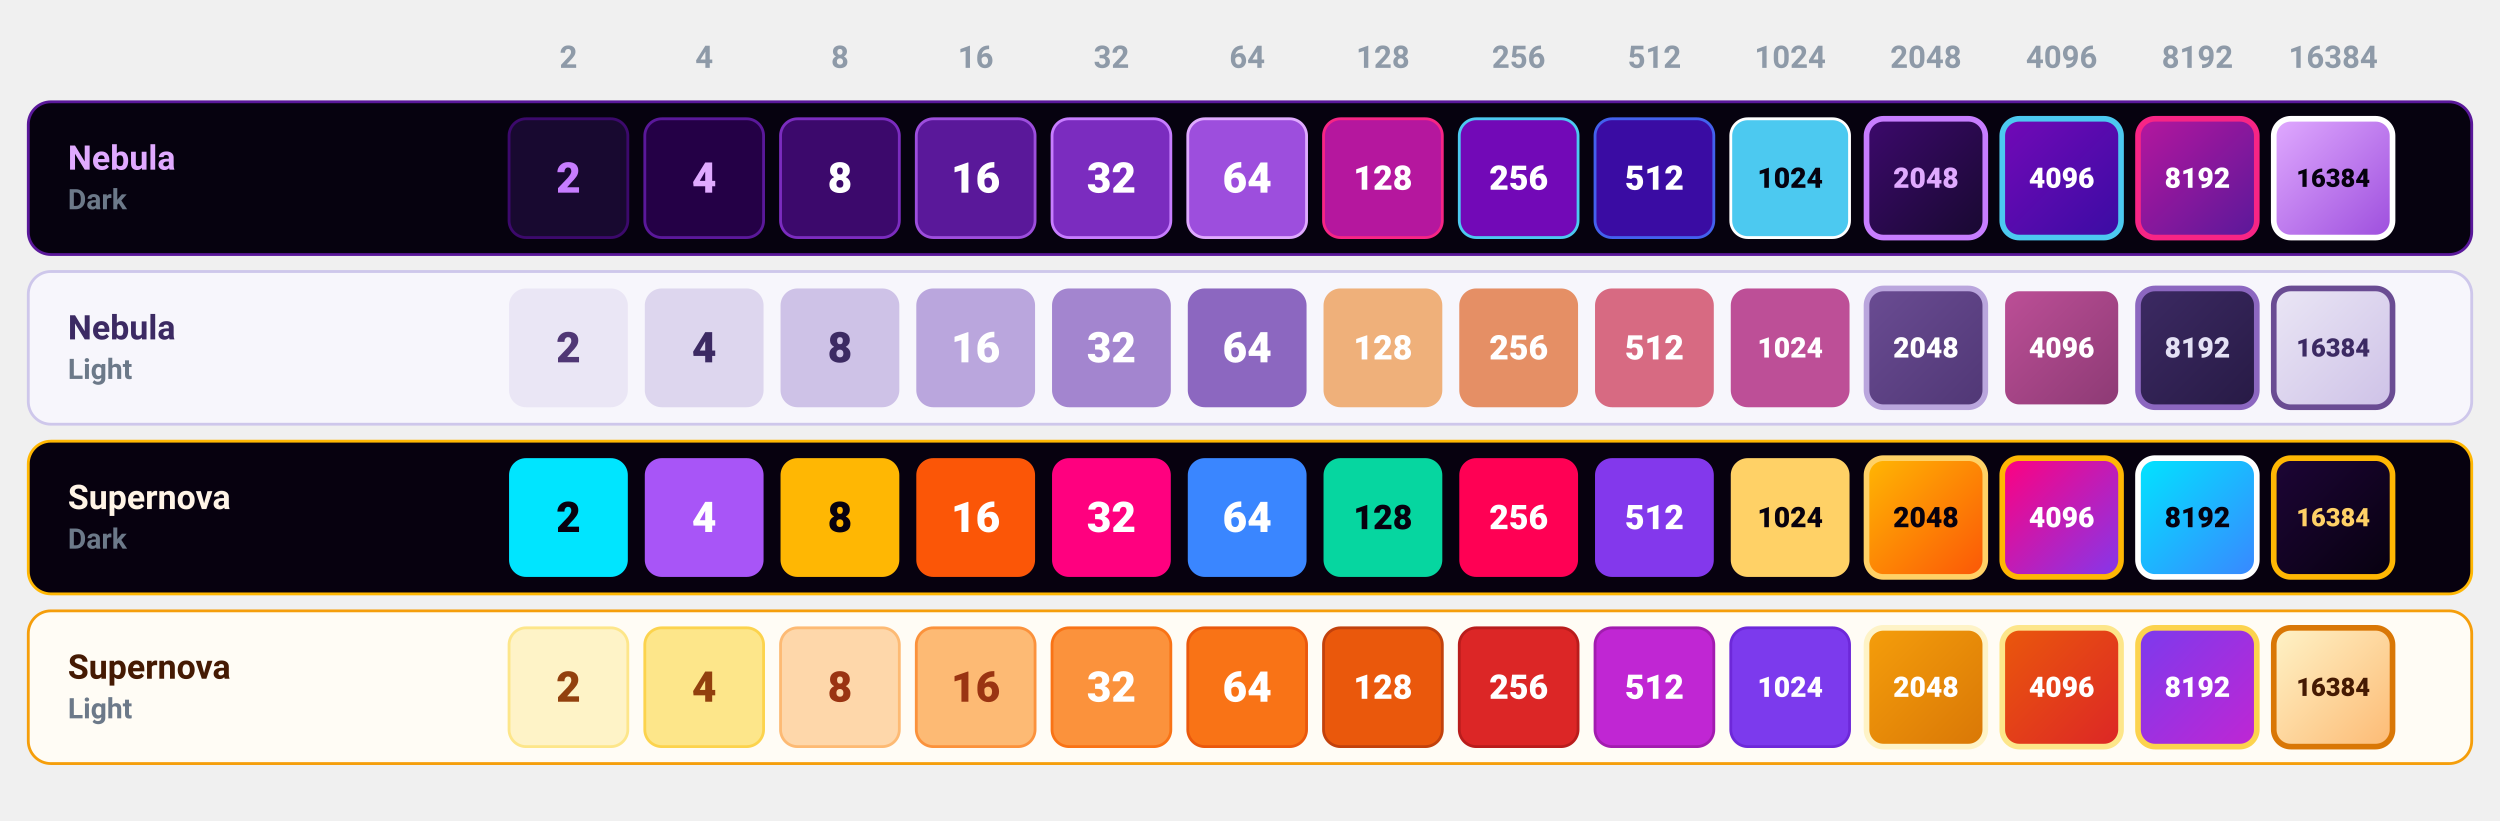
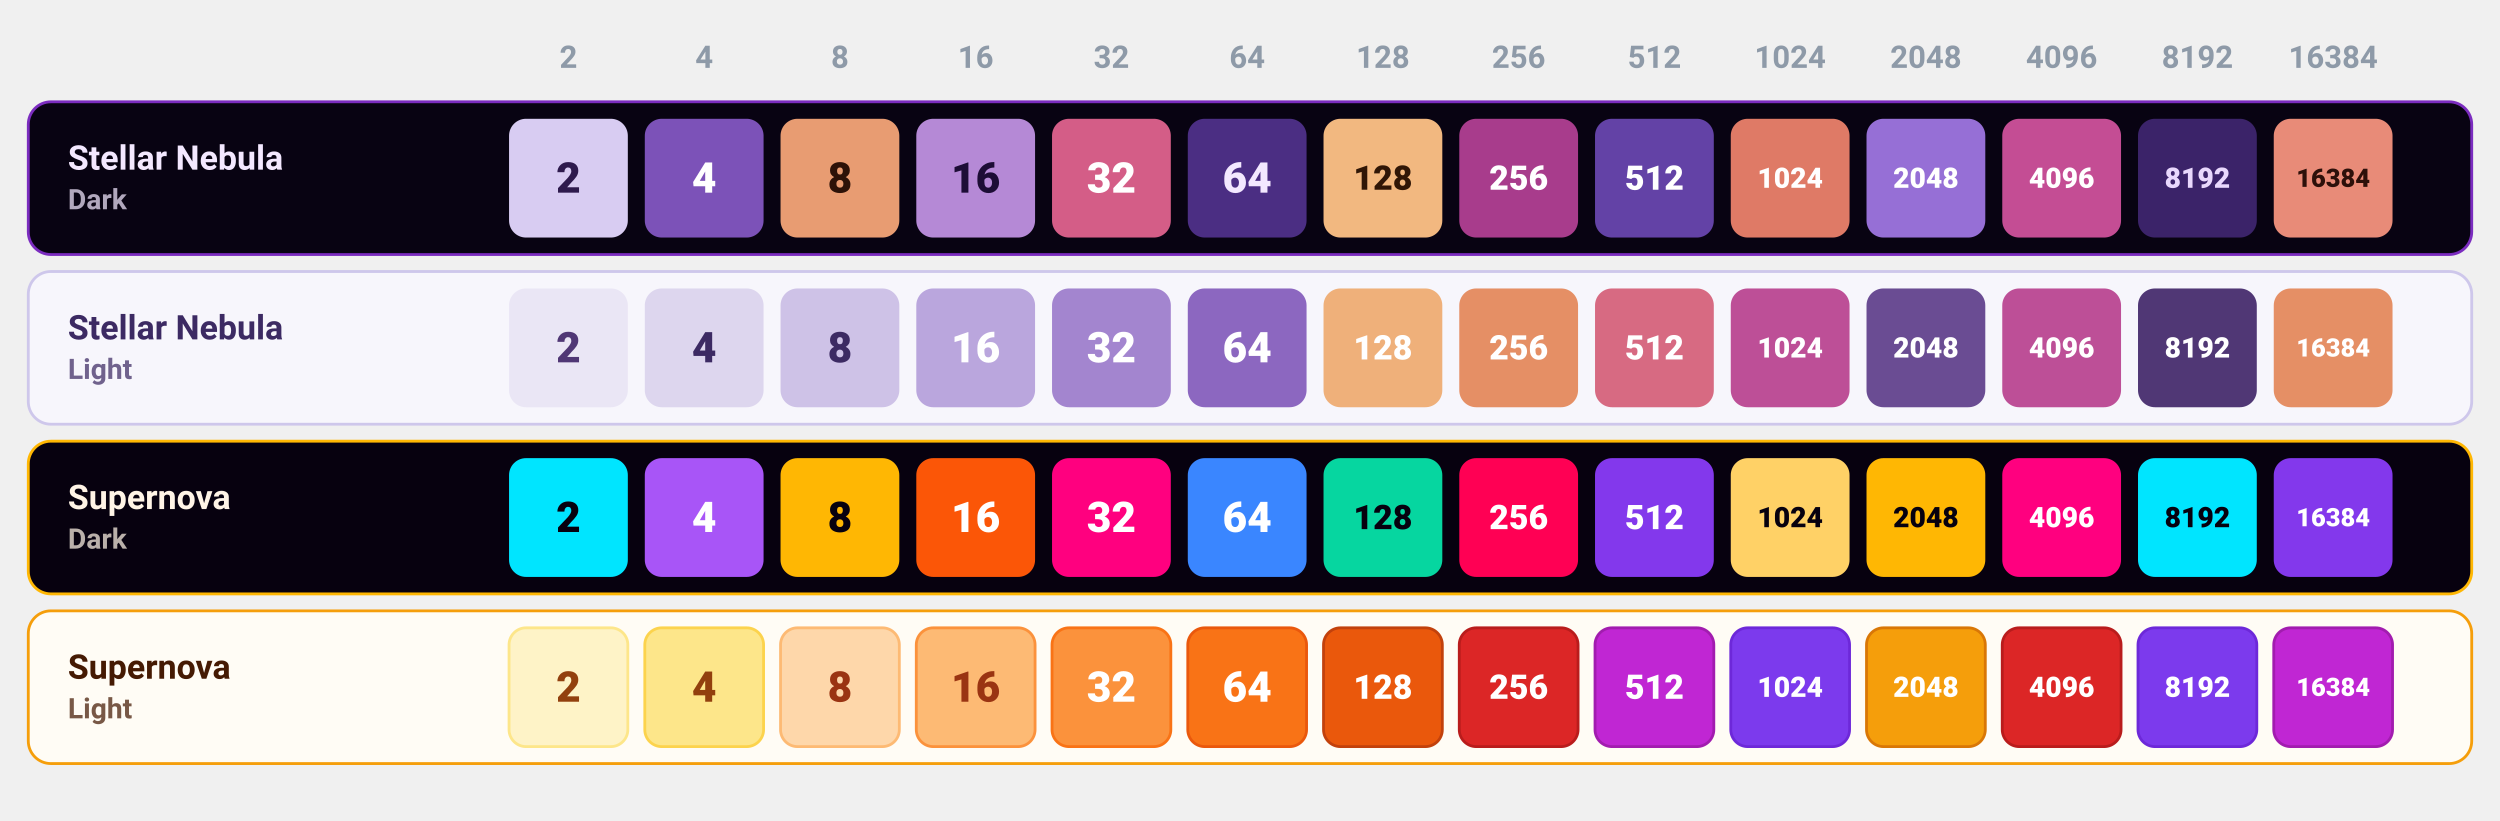
<svg xmlns="http://www.w3.org/2000/svg" viewBox="0 0 884 290" width="100%" height="100%" style="background:#0a0c0e; font-family:-apple-system, BlinkMacSystemFont, 'Segoe UI', Roboto, sans-serif;">
  <style>
    .hdr { fill:#8e9aa8; font-size:11px; font-weight:700; text-anchor:middle; }
    .lbl { font-size:12px; font-weight:700; }
    .sub { font-size:10px; font-weight:600; fill:#6c7989; }
    .val { font-weight:800; text-anchor:middle; dominant-baseline:central; }
    .v2 { font-size:15px; } .v3 { font-size:12px; } .v4 { font-size:10px; } .v5 { font-size:9px; }
  </style>
-   <defs>
-     <linearGradient id="nbd-2048" x1="0%" y1="0%" x2="100%" y2="100%">
-       <stop offset="0%" stop-color="#3c096c" />
-       <stop offset="100%" stop-color="#180930" />
-     </linearGradient>
-     <linearGradient id="nbd-4096" x1="0%" y1="0%" x2="100%" y2="100%">
-       <stop offset="0%" stop-color="#7209b7" />
-       <stop offset="100%" stop-color="#3a0ca3" />
-     </linearGradient>
-     <linearGradient id="nbd-8192" x1="0%" y1="0%" x2="100%" y2="100%">
-       <stop offset="0%" stop-color="#b5179e" />
-       <stop offset="100%" stop-color="#5a189a" />
-     </linearGradient>
-     <linearGradient id="nbd-16384" x1="0%" y1="0%" x2="100%" y2="100%">
-       <stop offset="0%" stop-color="#e0aaff" />
-       <stop offset="100%" stop-color="#9d4edd" />
-     </linearGradient>
-     <linearGradient id="nbl-2048" x1="0%" y1="0%" x2="100%" y2="100%">
-       <stop offset="0%" stop-color="#6a4c93" />
-       <stop offset="100%" stop-color="#503775" />
-     </linearGradient>
-     <linearGradient id="nbl-4096" x1="0%" y1="0%" x2="100%" y2="100%">
-       <stop offset="0%" stop-color="#bd4f97" />
-       <stop offset="100%" stop-color="#8c3a74" />
-     </linearGradient>
-     <linearGradient id="nbl-8192" x1="0%" y1="0%" x2="100%" y2="100%">
-       <stop offset="0%" stop-color="#3c2a63" />
-       <stop offset="100%" stop-color="#271a45" />
-     </linearGradient>
-     <linearGradient id="nbl-16384" x1="0%" y1="0%" x2="100%" y2="100%">
-       <stop offset="0%" stop-color="#eae6f5" />
-       <stop offset="100%" stop-color="#cec2e7" />
-     </linearGradient>
-     <linearGradient id="snd-2048" x1="0%" y1="0%" x2="100%" y2="100%">
-       <stop offset="0%" stop-color="#ffb703" />
-       <stop offset="100%" stop-color="#fb5607" />
-     </linearGradient>
-     <linearGradient id="snd-4096" x1="0%" y1="0%" x2="100%" y2="100%">
-       <stop offset="0%" stop-color="#ff007f" />
-       <stop offset="100%" stop-color="#8338ec" />
-     </linearGradient>
-     <linearGradient id="snd-8192" x1="0%" y1="0%" x2="100%" y2="100%">
-       <stop offset="0%" stop-color="#00e5ff" />
-       <stop offset="100%" stop-color="#3a86ff" />
-     </linearGradient>
-     <linearGradient id="snd-16384" x1="0%" y1="0%" x2="100%" y2="100%">
-       <stop offset="0%" stop-color="#1d0536" />
-       <stop offset="100%" stop-color="#07010f" />
-     </linearGradient>
-     <linearGradient id="snl-2048" x1="0%" y1="0%" x2="100%" y2="100%">
-       <stop offset="0%" stop-color="#f59e0b" />
-       <stop offset="100%" stop-color="#d97706" />
-     </linearGradient>
-     <linearGradient id="snl-4096" x1="0%" y1="0%" x2="100%" y2="100%">
-       <stop offset="0%" stop-color="#ea580c" />
-       <stop offset="100%" stop-color="#dc2626" />
-     </linearGradient>
-     <linearGradient id="snl-8192" x1="0%" y1="0%" x2="100%" y2="100%">
-       <stop offset="0%" stop-color="#7c3aed" />
-       <stop offset="100%" stop-color="#c026d3" />
-     </linearGradient>
-     <linearGradient id="snl-16384" x1="0%" y1="0%" x2="100%" y2="100%">
-       <stop offset="0%" stop-color="#fef3c7" />
-       <stop offset="100%" stop-color="#fdba74" />
-     </linearGradient>
-   </defs>
  <g transform="translate(180, 24)">
    <text x="21" class="hdr">2</text>
    <text x="69" class="hdr">4</text>
    <text x="117" class="hdr">8</text>
    <text x="165" class="hdr">16</text>
    <text x="213" class="hdr">32</text>
    <text x="261" class="hdr">64</text>
    <text x="309" class="hdr">128</text>
    <text x="357" class="hdr">256</text>
    <text x="405" class="hdr">512</text>
    <text x="453" class="hdr">1024</text>
    <text x="501" class="hdr">2048</text>
    <text x="549" class="hdr">4096</text>
    <text x="597" class="hdr">8192</text>
    <text x="645" class="hdr">16384</text>
  </g>
  <g transform="translate(10, 36)">
-     <rect width="864" height="54" rx="8" fill="#06020f" stroke="#5a189a" stroke-width="1" />
-     <text x="14" y="24" fill="#e0aaff" class="lbl">Nebula</text>
-     <text x="14" y="38" class="sub">Dark</text>
+     <rect width="864" height="54" rx="8" fill="#080312" stroke="#7b2cbf" stroke-width="1" />
+     <text x="14" y="24" fill="#f3e8ff" class="lbl">Stellar Nebula</text>
+     <text x="14" y="38" class="sub" style="fill:#f3e8ff;" fill-opacity="0.72">Dark</text>
    <g transform="translate(170, 6)">
-       <rect x="0" width="42" height="42" rx="6" fill="#180930" stroke="#3c096c" />
-       <text x="21" y="21" fill="#c77dff" class="val v2">2</text>
-       <rect x="48" width="42" height="42" rx="6" fill="#240046" stroke="#5a189a" />
-       <text x="69" y="21" fill="#e0aaff" class="val v2">4</text>
-       <rect x="96" width="42" height="42" rx="6" fill="#3c096c" stroke="#7b2cbf" />
-       <text x="117" y="21" fill="#ffffff" class="val v2">8</text>
-       <rect x="144" width="42" height="42" rx="6" fill="#5a189a" stroke="#9d4edd" />
-       <text x="165" y="21" fill="#ffffff" class="val v2">16</text>
-       <rect x="192" width="42" height="42" rx="6" fill="#7b2cbf" stroke="#c77dff" />
+       <rect x="0" width="42" height="42" rx="6" fill="#d8ccf2" />
+       <text x="21" y="21" fill="#2e1a4d" class="val v2">2</text>
+       <rect x="48" width="42" height="42" rx="6" fill="#7c52b8" />
+       <text x="69" y="21" fill="#ffffff" class="val v2">4</text>
+       <rect x="96" width="42" height="42" rx="6" fill="#e89c72" />
+       <text x="117" y="21" fill="#2d1208" class="val v2">8</text>
+       <rect x="144" width="42" height="42" rx="6" fill="#b589d6" />
+       <text x="165" y="21" fill="#1d0d36" class="val v2">16</text>
+       <rect x="192" width="42" height="42" rx="6" fill="#d45d87" />
      <text x="213" y="21" fill="#ffffff" class="val v2">32</text>
-       <rect x="240" width="42" height="42" rx="6" fill="#9d4edd" stroke="#e0aaff" />
-       <text x="261" y="21" fill="#ffffff" class="val v2">64</text>
-       <rect x="288" width="42" height="42" rx="6" fill="#b5179e" stroke="#f72585" />
-       <text x="309" y="21" fill="#ffffff" class="val v3">128</text>
-       <rect x="336" width="42" height="42" rx="6" fill="#7209b7" stroke="#4cc9f0" />
+       <rect x="240" width="42" height="42" rx="6" fill="#4b2e83" />
+       <text x="261" y="21" fill="#f3e8ff" class="val v2">64</text>
+       <rect x="288" width="42" height="42" rx="6" fill="#f2b880" />
+       <text x="309" y="21" fill="#301606" class="val v3">128</text>
+       <rect x="336" width="42" height="42" rx="6" fill="#a83c8c" />
      <text x="357" y="21" fill="#ffffff" class="val v3">256</text>
-       <rect x="384" width="42" height="42" rx="6" fill="#3a0ca3" stroke="#4361ee" />
+       <rect x="384" width="42" height="42" rx="6" fill="#6342a6" />
      <text x="405" y="21" fill="#ffffff" class="val v3">512</text>
-       <rect x="432" width="42" height="42" rx="6" fill="#4cc9f0" stroke="#ffffff" />
-       <text x="453" y="21" fill="#06020f" class="val v4">1024</text>
-       <rect x="480" width="42" height="42" rx="6" fill="url(#nbd-2048)" stroke="#c77dff" stroke-width="2" />
-       <text x="501" y="21" fill="#e0aaff" class="val v4">2048</text>
-       <rect x="528" width="42" height="42" rx="6" fill="url(#nbd-4096)" stroke="#4cc9f0" stroke-width="2" />
+       <rect x="432" width="42" height="42" rx="6" fill="#df7a66" />
+       <text x="453" y="21" fill="#ffffff" class="val v4">1024</text>
+       <rect x="480" width="42" height="42" rx="6" fill="#966fd6" />
+       <text x="501" y="21" fill="#ffffff" class="val v4">2048</text>
+       <rect x="528" width="42" height="42" rx="6" fill="#c44d94" />
      <text x="549" y="21" fill="#ffffff" class="val v4">4096</text>
-       <rect x="576" width="42" height="42" rx="6" fill="url(#nbd-8192)" stroke="#f72585" stroke-width="2" />
-       <text x="597" y="21" fill="#ffffff" class="val v4">8192</text>
-       <rect x="624" width="42" height="42" rx="6" fill="url(#nbd-16384)" stroke="#ffffff" stroke-width="2" />
-       <text x="645" y="21" fill="#06020f" class="val v5">16384</text>
+       <rect x="576" width="42" height="42" rx="6" fill="#3b2369" />
+       <text x="597" y="21" fill="#e9d8fd" class="val v4">8192</text>
+       <rect x="624" width="42" height="42" rx="6" fill="#e88b78" />
+       <text x="645" y="21" fill="#2d100a" class="val v5">16384</text>
    </g>
  </g>
  <g transform="translate(10, 96)">
    <rect width="864" height="54" rx="8" fill="#f7f6fc" stroke="#cec7eb" stroke-width="1" />
-     <text x="14" y="24" fill="#3c2a63" class="lbl">Nebula</text>
-     <text x="14" y="38" class="sub">Light</text>
+     <text x="14" y="24" fill="#3c2a63" class="lbl">Stellar Nebula</text>
+     <text x="14" y="38" class="sub" style="fill:#3c2a63;" fill-opacity="0.72">Light</text>
    <g transform="translate(170, 6)">
      <rect x="0" width="42" height="42" rx="6" fill="#eae6f5" />
      <text x="21" y="21" fill="#503775" class="val v2">2</text>
      <rect x="48" width="42" height="42" rx="6" fill="#ddd6ee" />
      <text x="69" y="21" fill="#3c2a63" class="val v2">4</text>
      <rect x="96" width="42" height="42" rx="6" fill="#cec2e7" />
      <text x="117" y="21" fill="#3c2a63" class="val v2">8</text>
      <rect x="144" width="42" height="42" rx="6" fill="#baa6dd" />
      <text x="165" y="21" fill="#ffffff" class="val v2">16</text>
      <rect x="192" width="42" height="42" rx="6" fill="#a385cf" />
      <text x="213" y="21" fill="#ffffff" class="val v2">32</text>
      <rect x="240" width="42" height="42" rx="6" fill="#8c67c0" />
      <text x="261" y="21" fill="#ffffff" class="val v2">64</text>
      <rect x="288" width="42" height="42" rx="6" fill="#efb07a" />
      <text x="309" y="21" fill="#ffffff" class="val v3">128</text>
      <rect x="336" width="42" height="42" rx="6" fill="#e58f65" />
      <text x="357" y="21" fill="#ffffff" class="val v3">256</text>
      <rect x="384" width="42" height="42" rx="6" fill="#d76a82" />
      <text x="405" y="21" fill="#ffffff" class="val v3">512</text>
      <rect x="432" width="42" height="42" rx="6" fill="#bd4f97" />
      <text x="453" y="21" fill="#ffffff" class="val v4">1024</text>
-       <rect x="480" width="42" height="42" rx="6" fill="url(#nbl-2048)" stroke="#baa6dd" stroke-width="2" />
+       <rect x="480" width="42" height="42" rx="6" fill="#6a4c93" />
      <text x="501" y="21" fill="#ffffff" class="val v4">2048</text>
-       <rect x="528" width="42" height="42" rx="6" fill="url(#nbl-4096)" stroke="#f7f6fc" stroke-width="2" />
+       <rect x="528" width="42" height="42" rx="6" fill="#bd4f97" />
      <text x="549" y="21" fill="#ffffff" class="val v4">4096</text>
-       <rect x="576" width="42" height="42" rx="6" fill="url(#nbl-8192)" stroke="#8c67c0" stroke-width="2" />
-       <text x="597" y="21" fill="#e4e1f5" class="val v4">8192</text>
-       <rect x="624" width="42" height="42" rx="6" fill="url(#nbl-16384)" stroke="#6a4c93" stroke-width="2" />
-       <text x="645" y="21" fill="#3c2a63" class="val v5">16384</text>
+       <rect x="576" width="42" height="42" rx="6" fill="#503775" />
+       <text x="597" y="21" fill="#ffffff" class="val v4">8192</text>
+       <rect x="624" width="42" height="42" rx="6" fill="#e58f65" />
+       <text x="645" y="21" fill="#ffffff" class="val v5">16384</text>
    </g>
  </g>
  <g transform="translate(10, 156)">
    <rect width="864" height="54" rx="8" fill="#07010f" stroke="#ffb703" stroke-width="1" />
    <text x="14" y="24" fill="#fff4e6" class="lbl">Supernova</text>
-     <text x="14" y="38" class="sub">Dark</text>
+     <text x="14" y="38" class="sub" style="fill:#fff4e6;" fill-opacity="0.72">Dark</text>
    <g transform="translate(170, 6)">
      <rect x="0" width="42" height="42" rx="6" fill="#00e5ff" />
      <text x="21" y="21" fill="#07010f" class="val v2">2</text>
      <rect x="48" width="42" height="42" rx="6" fill="#a855f7" />
      <text x="69" y="21" fill="#ffffff" class="val v2">4</text>
      <rect x="96" width="42" height="42" rx="6" fill="#ffb703" />
      <text x="117" y="21" fill="#07010f" class="val v2">8</text>
      <rect x="144" width="42" height="42" rx="6" fill="#fb5607" />
      <text x="165" y="21" fill="#ffffff" class="val v2">16</text>
      <rect x="192" width="42" height="42" rx="6" fill="#ff007f" />
      <text x="213" y="21" fill="#ffffff" class="val v2">32</text>
      <rect x="240" width="42" height="42" rx="6" fill="#3a86ff" />
      <text x="261" y="21" fill="#ffffff" class="val v2">64</text>
      <rect x="288" width="42" height="42" rx="6" fill="#06d6a0" />
      <text x="309" y="21" fill="#07010f" class="val v3">128</text>
      <rect x="336" width="42" height="42" rx="6" fill="#ff0054" />
      <text x="357" y="21" fill="#ffffff" class="val v3">256</text>
      <rect x="384" width="42" height="42" rx="6" fill="#8338ec" />
      <text x="405" y="21" fill="#ffffff" class="val v3">512</text>
      <rect x="432" width="42" height="42" rx="6" fill="#ffd166" />
      <text x="453" y="21" fill="#07010f" class="val v4">1024</text>
-       <rect x="480" width="42" height="42" rx="6" fill="url(#snd-2048)" stroke="#ffd166" stroke-width="2" />
+       <rect x="480" width="42" height="42" rx="6" fill="#ffb703" />
      <text x="501" y="21" fill="#07010f" class="val v4">2048</text>
-       <rect x="528" width="42" height="42" rx="6" fill="url(#snd-4096)" stroke="#ffb703" stroke-width="2" />
+       <rect x="528" width="42" height="42" rx="6" fill="#ff007f" />
      <text x="549" y="21" fill="#ffffff" class="val v4">4096</text>
-       <rect x="576" width="42" height="42" rx="6" fill="url(#snd-8192)" stroke="#ffffff" stroke-width="2" />
+       <rect x="576" width="42" height="42" rx="6" fill="#00e5ff" />
      <text x="597" y="21" fill="#07010f" class="val v4">8192</text>
-       <rect x="624" width="42" height="42" rx="6" fill="url(#snd-16384)" stroke="#ffb703" stroke-width="2" />
-       <text x="645" y="21" fill="#ffd166" class="val v5">16384</text>
+       <rect x="624" width="42" height="42" rx="6" fill="#8338ec" />
+       <text x="645" y="21" fill="#ffffff" class="val v5">16384</text>
    </g>
  </g>
  <g transform="translate(10, 216)">
    <rect width="864" height="54" rx="8" fill="#fffcf5" stroke="#f59e0b" stroke-width="1" />
    <text x="14" y="24" fill="#451a03" class="lbl">Supernova</text>
-     <text x="14" y="38" class="sub">Light</text>
+     <text x="14" y="38" class="sub" style="fill:#451a03;" fill-opacity="0.72">Light</text>
    <g transform="translate(170, 6)">
      <rect x="0" width="42" height="42" rx="6" fill="#fef3c7" stroke="#fde68a" />
      <text x="21" y="21" fill="#92400e" class="val v2">2</text>
      <rect x="48" width="42" height="42" rx="6" fill="#fde68a" stroke="#fcd34d" />
      <text x="69" y="21" fill="#92400e" class="val v2">4</text>
      <rect x="96" width="42" height="42" rx="6" fill="#fed7aa" stroke="#fdba74" />
      <text x="117" y="21" fill="#9a3412" class="val v2">8</text>
      <rect x="144" width="42" height="42" rx="6" fill="#fdba74" stroke="#fb923c" />
      <text x="165" y="21" fill="#9a3412" class="val v2">16</text>
      <rect x="192" width="42" height="42" rx="6" fill="#fb923c" stroke="#f97316" />
      <text x="213" y="21" fill="#ffffff" class="val v2">32</text>
      <rect x="240" width="42" height="42" rx="6" fill="#f97316" stroke="#ea580c" />
      <text x="261" y="21" fill="#ffffff" class="val v2">64</text>
      <rect x="288" width="42" height="42" rx="6" fill="#ea580c" stroke="#c2410c" />
      <text x="309" y="21" fill="#ffffff" class="val v3">128</text>
      <rect x="336" width="42" height="42" rx="6" fill="#dc2626" stroke="#b91c1c" />
      <text x="357" y="21" fill="#ffffff" class="val v3">256</text>
      <rect x="384" width="42" height="42" rx="6" fill="#c026d3" stroke="#a21caf" />
      <text x="405" y="21" fill="#ffffff" class="val v3">512</text>
      <rect x="432" width="42" height="42" rx="6" fill="#7c3aed" stroke="#6d28d9" />
      <text x="453" y="21" fill="#ffffff" class="val v4">1024</text>
-       <rect x="480" width="42" height="42" rx="6" fill="url(#snl-2048)" stroke="#fef3c7" stroke-width="2" />
+       <rect x="480" width="42" height="42" rx="6" fill="#f59e0b" stroke="#d97706" />
      <text x="501" y="21" fill="#ffffff" class="val v4">2048</text>
-       <rect x="528" width="42" height="42" rx="6" fill="url(#snl-4096)" stroke="#fde68a" stroke-width="2" />
+       <rect x="528" width="42" height="42" rx="6" fill="#dc2626" stroke="#b91c1c" />
      <text x="549" y="21" fill="#ffffff" class="val v4">4096</text>
-       <rect x="576" width="42" height="42" rx="6" fill="url(#snl-8192)" stroke="#fcd34d" stroke-width="2" />
+       <rect x="576" width="42" height="42" rx="6" fill="#7c3aed" stroke="#6d28d9" />
      <text x="597" y="21" fill="#ffffff" class="val v4">8192</text>
-       <rect x="624" width="42" height="42" rx="6" fill="url(#snl-16384)" stroke="#d97706" stroke-width="2" />
-       <text x="645" y="21" fill="#451a03" class="val v5">16384</text>
+       <rect x="624" width="42" height="42" rx="6" fill="#c026d3" stroke="#a21caf" />
+       <text x="645" y="21" fill="#ffffff" class="val v5">16384</text>
    </g>
  </g>
</svg>
